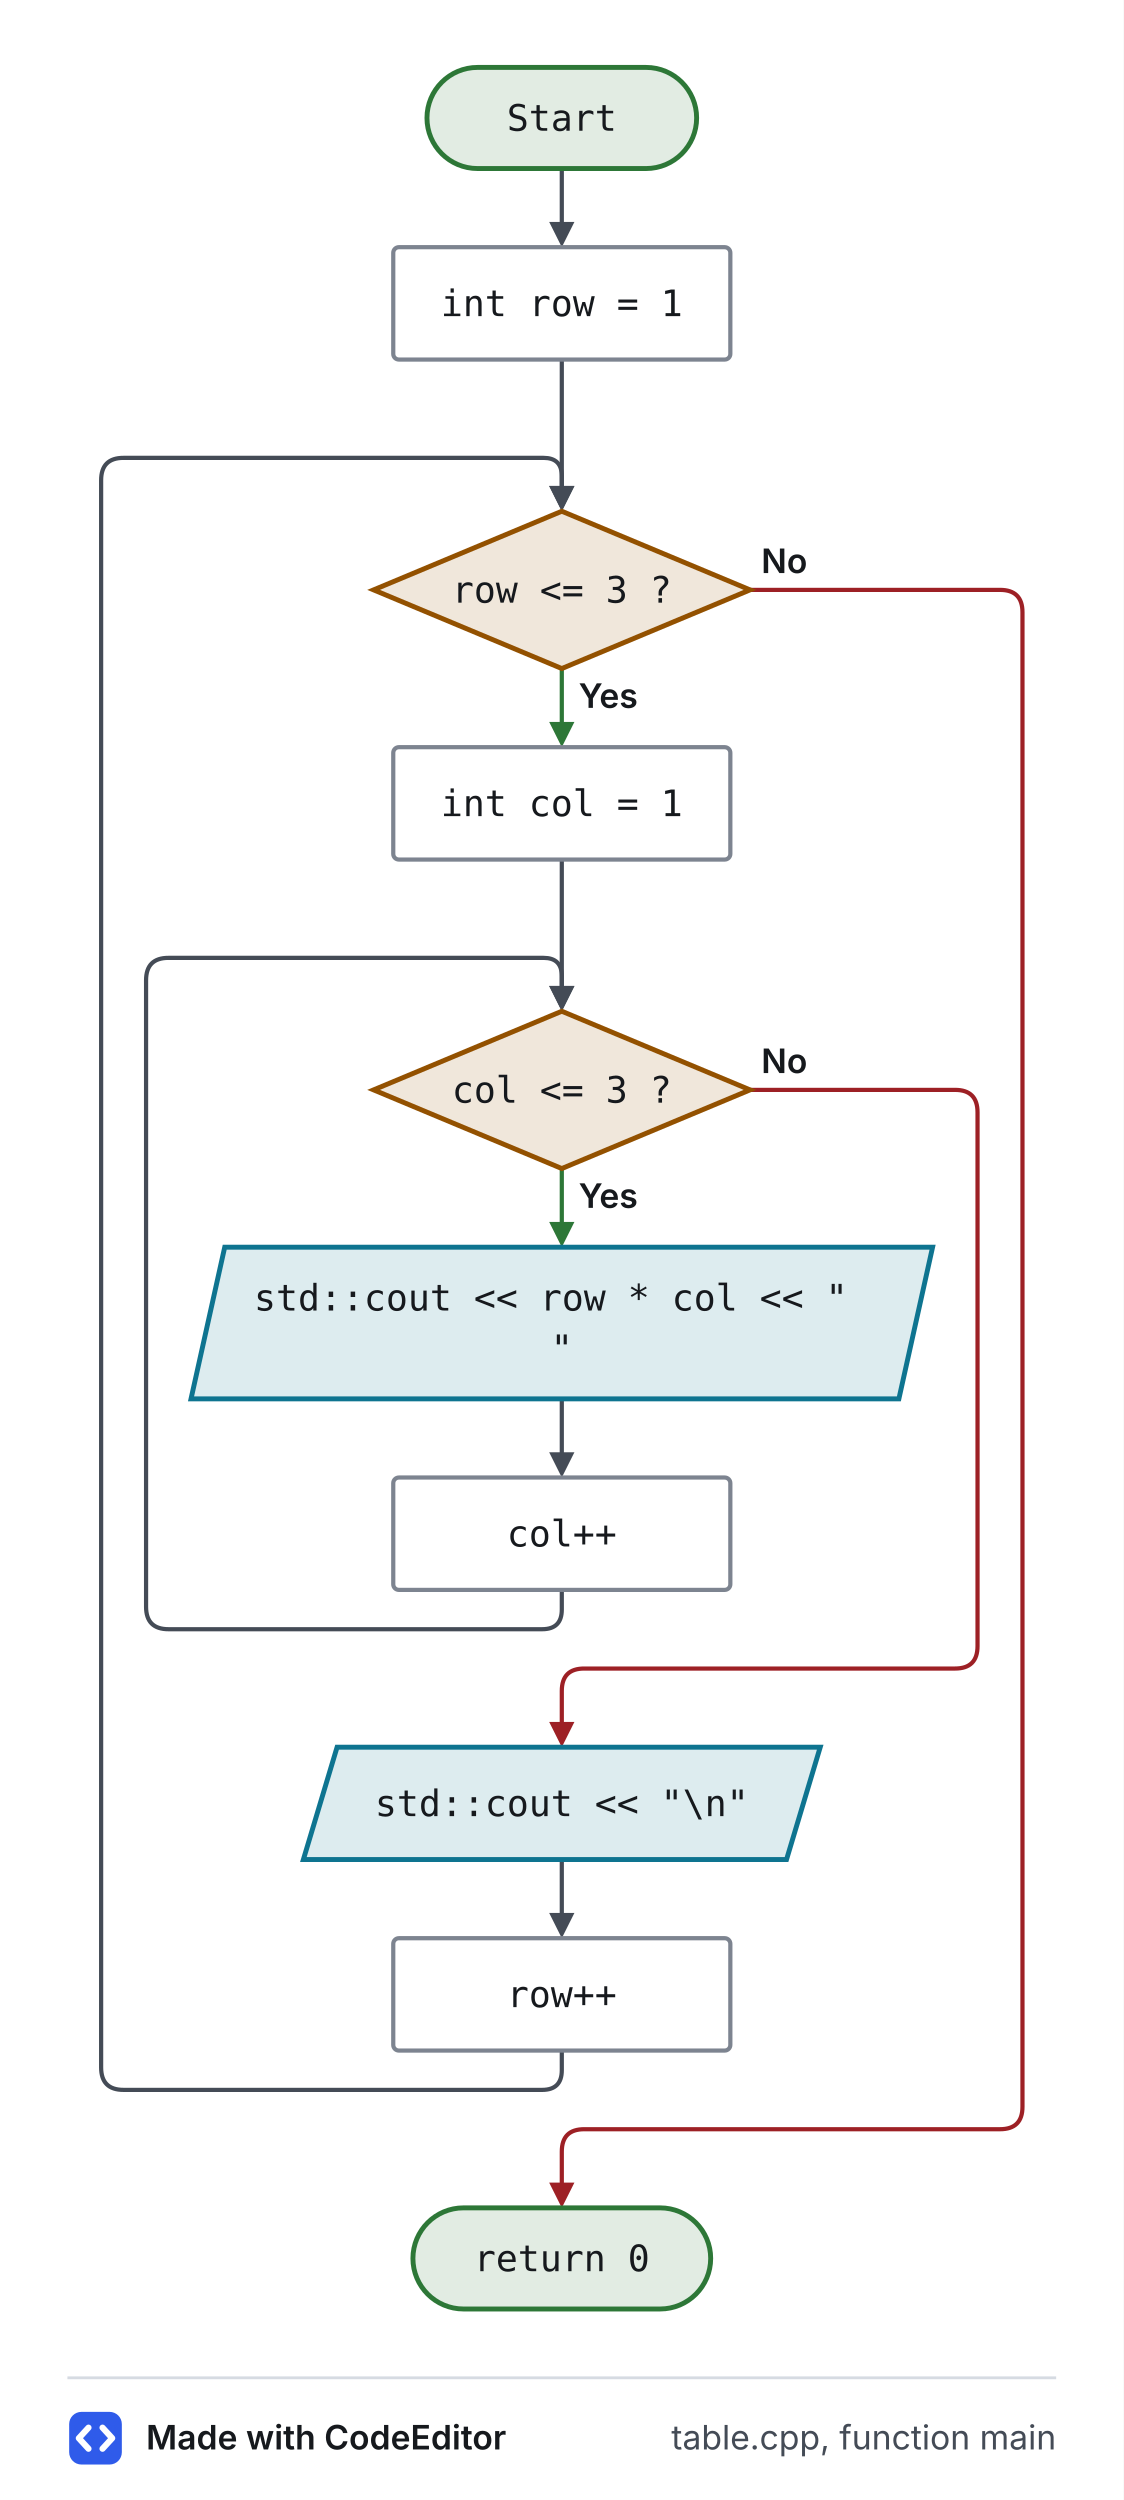
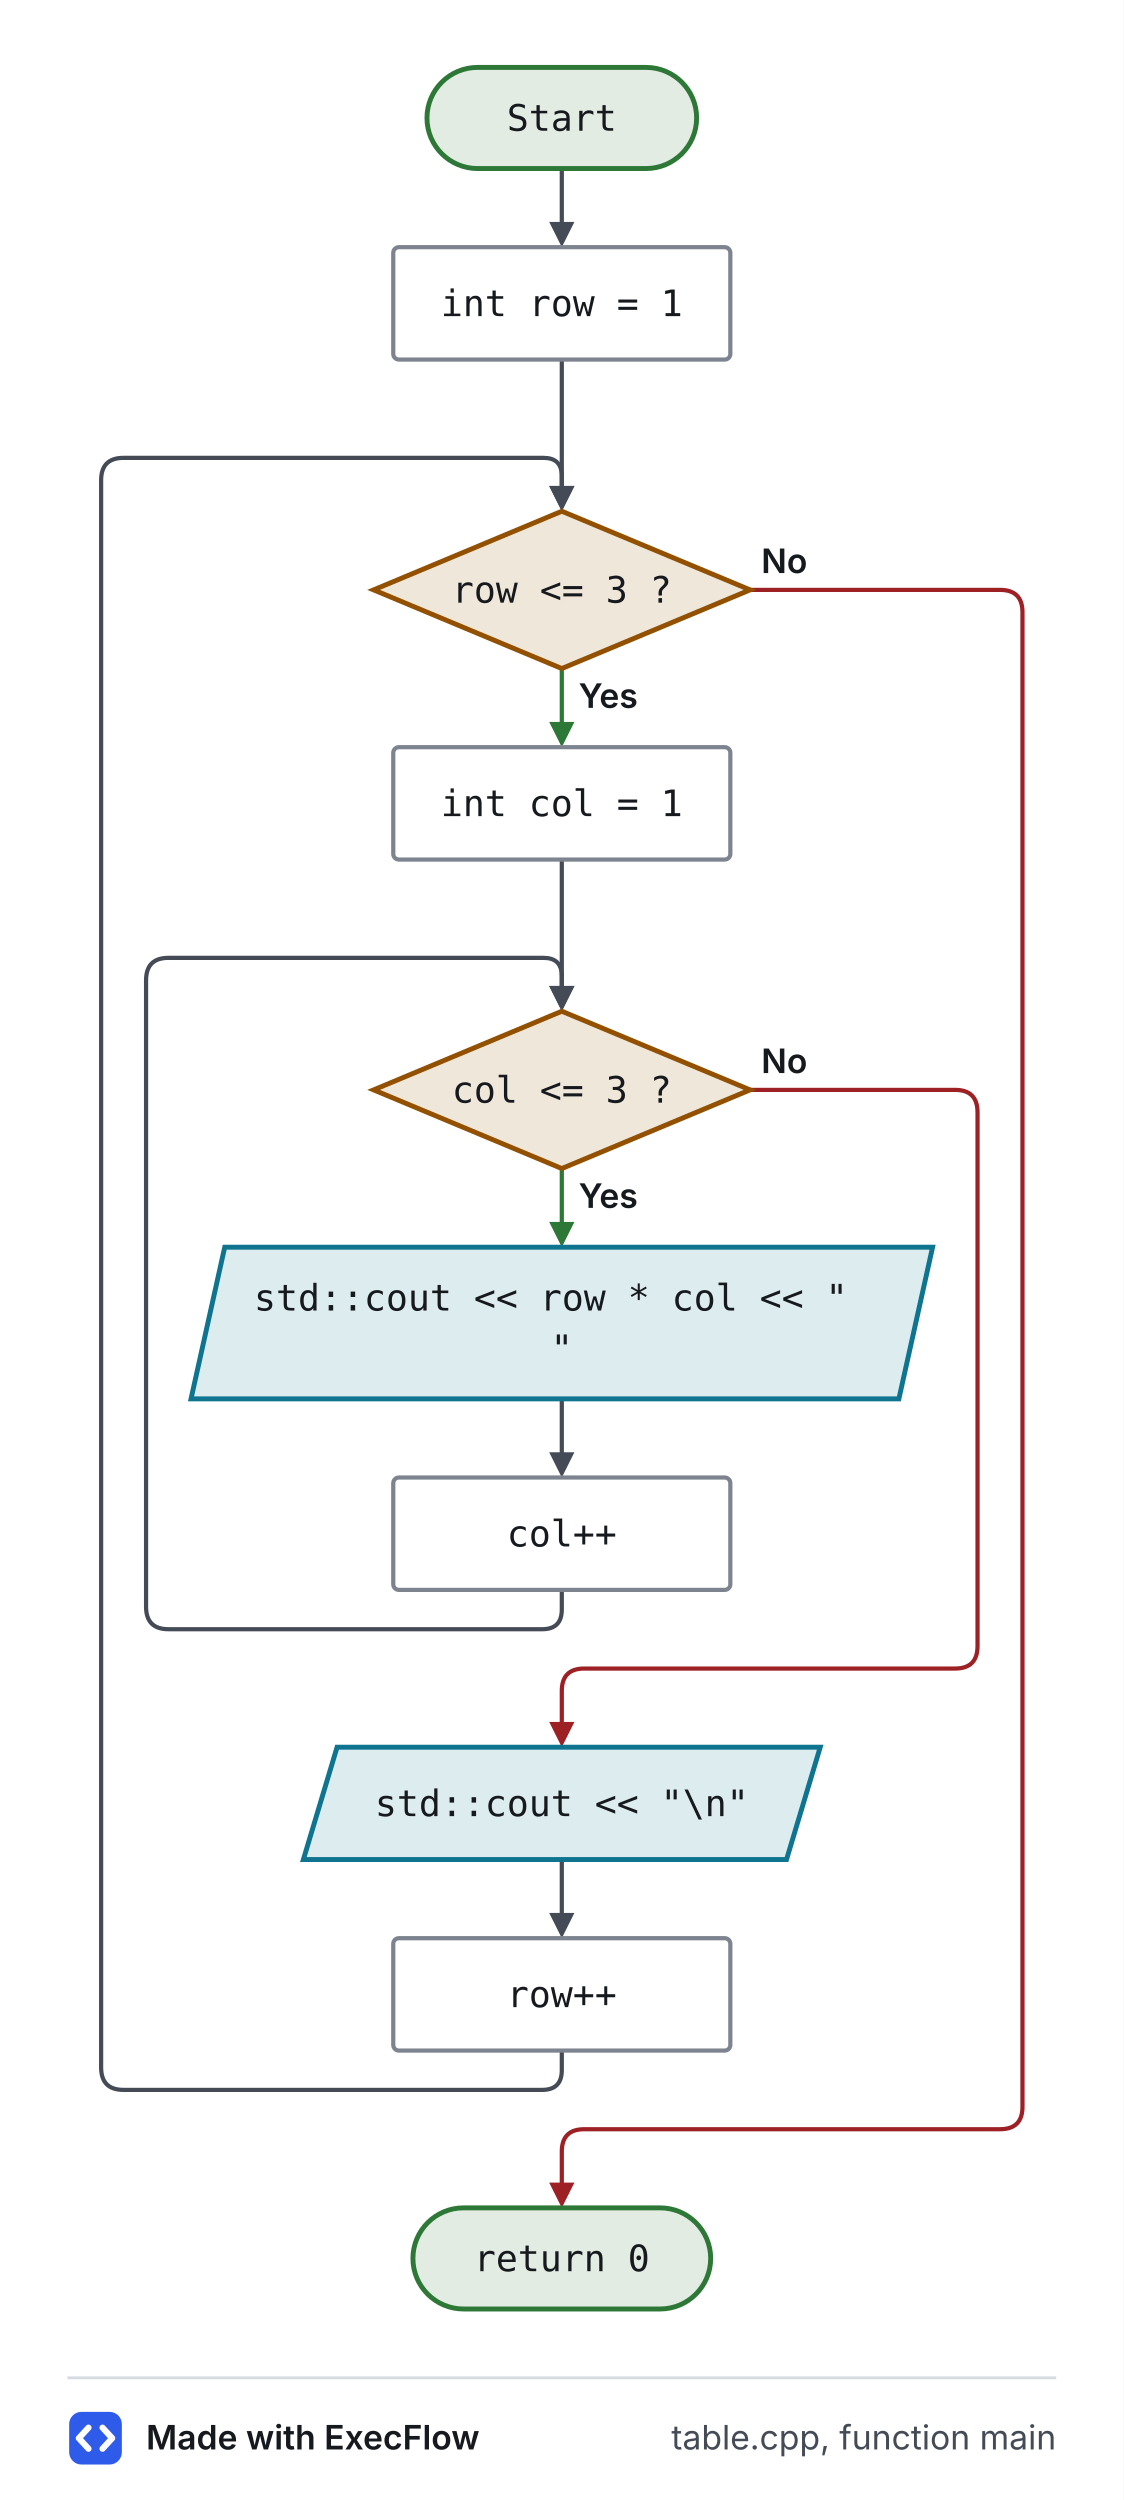
<svg xmlns="http://www.w3.org/2000/svg" viewBox="0 0 400 890" width="400" height="890" role="img" aria-label="Flowchart of main in table.cpp">
  <rect x="0" y="0" width="400" height="890" fill="#ffffff" />
  <svg viewBox="0 0 376 846" width="376" height="846" x="12" y="0">
    <g>
      <g>
        <path d="M188,60 L188,82" style="fill:none;stroke:#444b56;stroke-width:1.5;stroke-linejoin:round;stroke-linecap:round" />
        <polygon points="188,88 192.5,79 183.5,79" style="fill:#444b56;stroke:none" />
      </g>
      <g>
        <path d="M188,128 L188,176" style="fill:none;stroke:#444b56;stroke-width:1.5;stroke-linejoin:round;stroke-linecap:round" />
        <polygon points="188,182 192.5,173 183.5,173" style="fill:#444b56;stroke:none" />
      </g>
      <g>
        <path d="M188,238 L188,260" style="fill:none;stroke:#2d7737;stroke-width:1.5;stroke-linejoin:round;stroke-linecap:round" />
        <polygon points="188,266 192.5,257 183.5,257" style="fill:#2d7737;stroke:none" />
        <text x="194" y="252" text-anchor="start" style="fill:#16191d;font-family:&quot;Geist&quot;, ui-sans-serif, system-ui, -apple-system, &quot;Segoe UI&quot;, sans-serif;font-size:12px;font-weight:600">Yes</text>
      </g>
      <g>
        <path d="M188,306 L188,354" style="fill:none;stroke:#444b56;stroke-width:1.5;stroke-linejoin:round;stroke-linecap:round" />
        <polygon points="188,360 192.5,351 183.5,351" style="fill:#444b56;stroke:none" />
      </g>
      <g>
        <path d="M188,416 L188,438" style="fill:none;stroke:#2d7737;stroke-width:1.5;stroke-linejoin:round;stroke-linecap:round" />
        <polygon points="188,444 192.5,435 183.5,435" style="fill:#2d7737;stroke:none" />
        <text x="194" y="430" text-anchor="start" style="fill:#16191d;font-family:&quot;Geist&quot;, ui-sans-serif, system-ui, -apple-system, &quot;Segoe UI&quot;, sans-serif;font-size:12px;font-weight:600">Yes</text>
      </g>
      <g>
        <path d="M188,498 L188,520" style="fill:none;stroke:#444b56;stroke-width:1.5;stroke-linejoin:round;stroke-linecap:round" />
        <polygon points="188,526 192.5,517 183.5,517" style="fill:#444b56;stroke:none" />
      </g>
      <g>
        <path d="M188,566 L188,573 Q188,580 181,580 L48,580 Q40,580 40,572 L40,349 Q40,341 48,341 L181.5,341 Q188,341 188,347.5 L188,354" style="fill:none;stroke:#444b56;stroke-width:1.5;stroke-linejoin:round;stroke-linecap:round" />
        <polygon points="188,360 192.5,351 183.5,351" style="fill:#444b56;stroke:none" />
      </g>
      <g>
        <path d="M255,388 L328,388 Q336,388 336,396 L336,586 Q336,594 328,594 L196,594 Q188,594 188,602 L188,616" style="fill:none;stroke:#9d2025;stroke-width:1.5;stroke-linejoin:round;stroke-linecap:round" />
        <polygon points="188,622 192.5,613 183.5,613" style="fill:#9d2025;stroke:none" />
        <text x="259" y="382" text-anchor="start" style="fill:#16191d;font-family:&quot;Geist&quot;, ui-sans-serif, system-ui, -apple-system, &quot;Segoe UI&quot;, sans-serif;font-size:12px;font-weight:600">No</text>
      </g>
      <g>
        <path d="M188,662 L188,684" style="fill:none;stroke:#444b56;stroke-width:1.5;stroke-linejoin:round;stroke-linecap:round" />
        <polygon points="188,690 192.5,681 183.5,681" style="fill:#444b56;stroke:none" />
      </g>
      <g>
        <path d="M188,730 L188,737 Q188,744 181,744 L32,744 Q24,744 24,736 L24,171 Q24,163 32,163 L181.5,163 Q188,163 188,169.5 L188,176" style="fill:none;stroke:#444b56;stroke-width:1.5;stroke-linejoin:round;stroke-linecap:round" />
        <polygon points="188,182 192.5,173 183.5,173" style="fill:#444b56;stroke:none" />
      </g>
      <g>
        <path d="M255,210 L344,210 Q352,210 352,218 L352,750 Q352,758 344,758 L196,758 Q188,758 188,766 L188,780" style="fill:none;stroke:#9d2025;stroke-width:1.5;stroke-linejoin:round;stroke-linecap:round" />
        <polygon points="188,786 192.5,777 183.5,777" style="fill:#9d2025;stroke:none" />
        <text x="259" y="204" text-anchor="start" style="fill:#16191d;font-family:&quot;Geist&quot;, ui-sans-serif, system-ui, -apple-system, &quot;Segoe UI&quot;, sans-serif;font-size:12px;font-weight:600">No</text>
      </g>
    </g>
    <g>
      <g>
        <rect x="140" y="24" width="96" height="36" rx="18" style="fill:#e2ece3;stroke:#2d7737;stroke-width:1.75" />
        <text x="188" y="46.55" text-anchor="middle" style="fill:#16191d;font-family:&quot;JetBrains Mono&quot;, ui-monospace, &quot;Cascadia Mono&quot;, Consolas, monospace;font-size:13px">
          <tspan x="188" y="46.55">Start</tspan>
        </text>
      </g>
      <g>
        <rect x="128" y="88" width="120" height="40" rx="2" style="fill:#ffffff;stroke:#7d8490;stroke-width:1.5" />
        <text x="188" y="112.55" text-anchor="middle" style="fill:#16191d;font-family:&quot;JetBrains Mono&quot;, ui-monospace, &quot;Cascadia Mono&quot;, Consolas, monospace;font-size:13px">
          <tspan x="188" y="112.55">int row = 1</tspan>
        </text>
      </g>
      <g>
        <polygon points="188,182 255,210 188,238 121,210" style="fill:#f0e7db;stroke:#935100;stroke-width:1.75" />
        <text x="188" y="214.55" text-anchor="middle" style="fill:#16191d;font-family:&quot;JetBrains Mono&quot;, ui-monospace, &quot;Cascadia Mono&quot;, Consolas, monospace;font-size:13px">
          <tspan x="188" y="214.55">row &lt;= 3 ?</tspan>
        </text>
      </g>
      <g>
        <rect x="128" y="266" width="120" height="40" rx="2" style="fill:#ffffff;stroke:#7d8490;stroke-width:1.5" />
        <text x="188" y="290.55" text-anchor="middle" style="fill:#16191d;font-family:&quot;JetBrains Mono&quot;, ui-monospace, &quot;Cascadia Mono&quot;, Consolas, monospace;font-size:13px">
          <tspan x="188" y="290.55">int col = 1</tspan>
        </text>
      </g>
      <g>
        <polygon points="188,360 255,388 188,416 121,388" style="fill:#f0e7db;stroke:#935100;stroke-width:1.75" />
        <text x="188" y="392.55" text-anchor="middle" style="fill:#16191d;font-family:&quot;JetBrains Mono&quot;, ui-monospace, &quot;Cascadia Mono&quot;, Consolas, monospace;font-size:13px">
          <tspan x="188" y="392.55">col &lt;= 3 ?</tspan>
        </text>
      </g>
      <g>
        <polygon points="68,444 320,444 308,498 56,498" style="fill:#ddecef;stroke:#0e7490;stroke-width:1.75" />
        <text x="188" y="466.55" text-anchor="middle" style="fill:#16191d;font-family:&quot;JetBrains Mono&quot;, ui-monospace, &quot;Cascadia Mono&quot;, Consolas, monospace;font-size:13px">
          <tspan x="188" y="466.55">std::cout &lt;&lt; row * col &lt;&lt; "</tspan>
          <tspan x="188" y="484.55">"</tspan>
        </text>
      </g>
      <g>
        <rect x="128" y="526" width="120" height="40" rx="2" style="fill:#ffffff;stroke:#7d8490;stroke-width:1.5" />
        <text x="188" y="550.55" text-anchor="middle" style="fill:#16191d;font-family:&quot;JetBrains Mono&quot;, ui-monospace, &quot;Cascadia Mono&quot;, Consolas, monospace;font-size:13px">
          <tspan x="188" y="550.55">col++</tspan>
        </text>
      </g>
      <g>
        <polygon points="108,622 280,622 268,662 96,662" style="fill:#ddecef;stroke:#0e7490;stroke-width:1.75" />
        <text x="188" y="646.55" text-anchor="middle" style="fill:#16191d;font-family:&quot;JetBrains Mono&quot;, ui-monospace, &quot;Cascadia Mono&quot;, Consolas, monospace;font-size:13px">
          <tspan x="188" y="646.55">std::cout &lt;&lt; "\n"</tspan>
        </text>
      </g>
      <g>
        <rect x="128" y="690" width="120" height="40" rx="2" style="fill:#ffffff;stroke:#7d8490;stroke-width:1.5" />
        <text x="188" y="714.55" text-anchor="middle" style="fill:#16191d;font-family:&quot;JetBrains Mono&quot;, ui-monospace, &quot;Cascadia Mono&quot;, Consolas, monospace;font-size:13px">
          <tspan x="188" y="714.55">row++</tspan>
        </text>
      </g>
      <g>
        <rect x="135" y="786" width="106" height="36" rx="18" style="fill:#e2ece3;stroke:#2d7737;stroke-width:1.75" />
        <text x="188" y="808.55" text-anchor="middle" style="fill:#16191d;font-family:&quot;JetBrains Mono&quot;, ui-monospace, &quot;Cascadia Mono&quot;, Consolas, monospace;font-size:13px">
          <tspan x="188" y="808.55">return 0</tspan>
        </text>
      </g>
    </g>
  </svg>
  <g>
    <line x1="24" y1="846.5" x2="376" y2="846.5" stroke="#d6dbe2" stroke-width="1" />
    <svg viewBox="0 0 32 32" width="20" height="20" aria-hidden="true" focusable="false" x="24" y="858">
      <rect x="1" y="1" width="30" height="30" rx="7" fill="#2f5bea" />
      <path d="M12 10L6.5 16L12 22M20 10L25.5 16L20 22" fill="none" stroke="#ffffff" stroke-width="3.5" stroke-linecap="round" stroke-linejoin="round" />
    </svg>
-     <text x="52" y="872" style="fill:#16191d;font-family:&quot;Geist&quot;, ui-sans-serif, system-ui, -apple-system, &quot;Segoe UI&quot;, sans-serif;font-size:12px;font-weight:600">Made with CodeEditor</text>
+     <text x="52" y="872" style="fill:#16191d;font-family:&quot;Geist&quot;, ui-sans-serif, system-ui, -apple-system, &quot;Segoe UI&quot;, sans-serif;font-size:12px;font-weight:600">Made with ExecFlow</text>
    <text x="376" y="872" text-anchor="end" style="fill:#444b56;font-family:&quot;Geist&quot;, ui-sans-serif, system-ui, -apple-system, &quot;Segoe UI&quot;, sans-serif;font-size:12px">table.cpp, function main</text>
  </g>
</svg>
